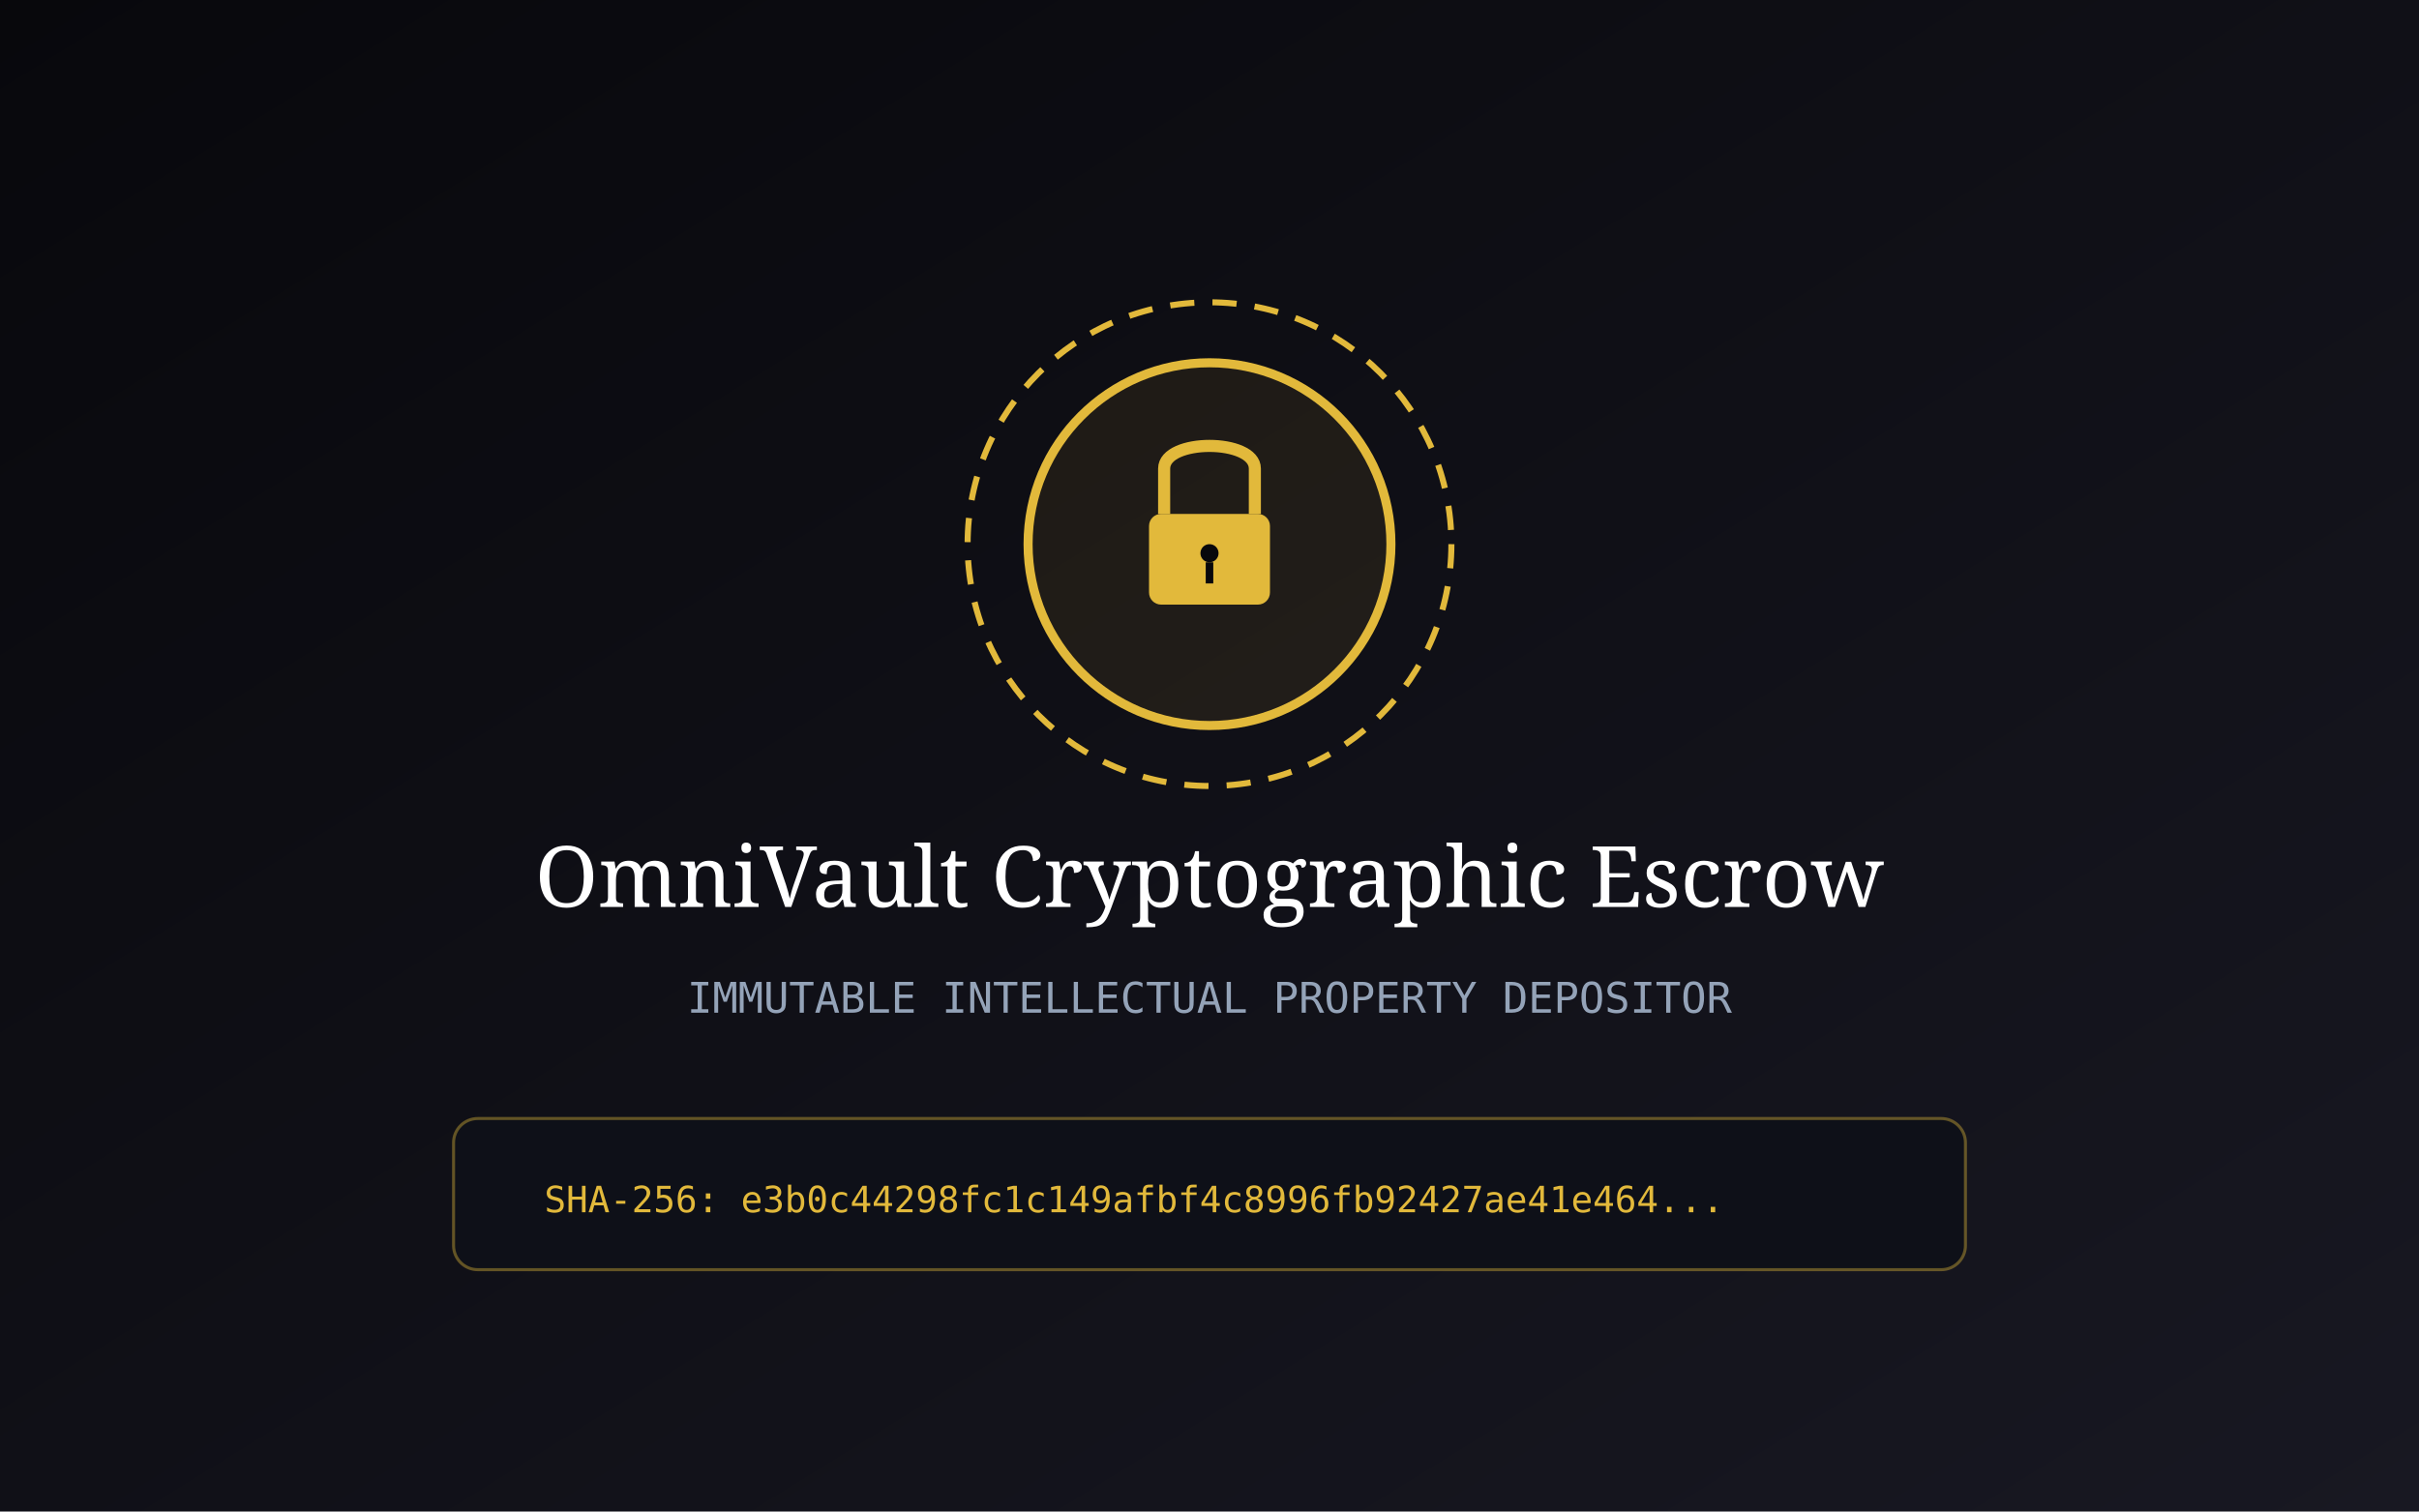
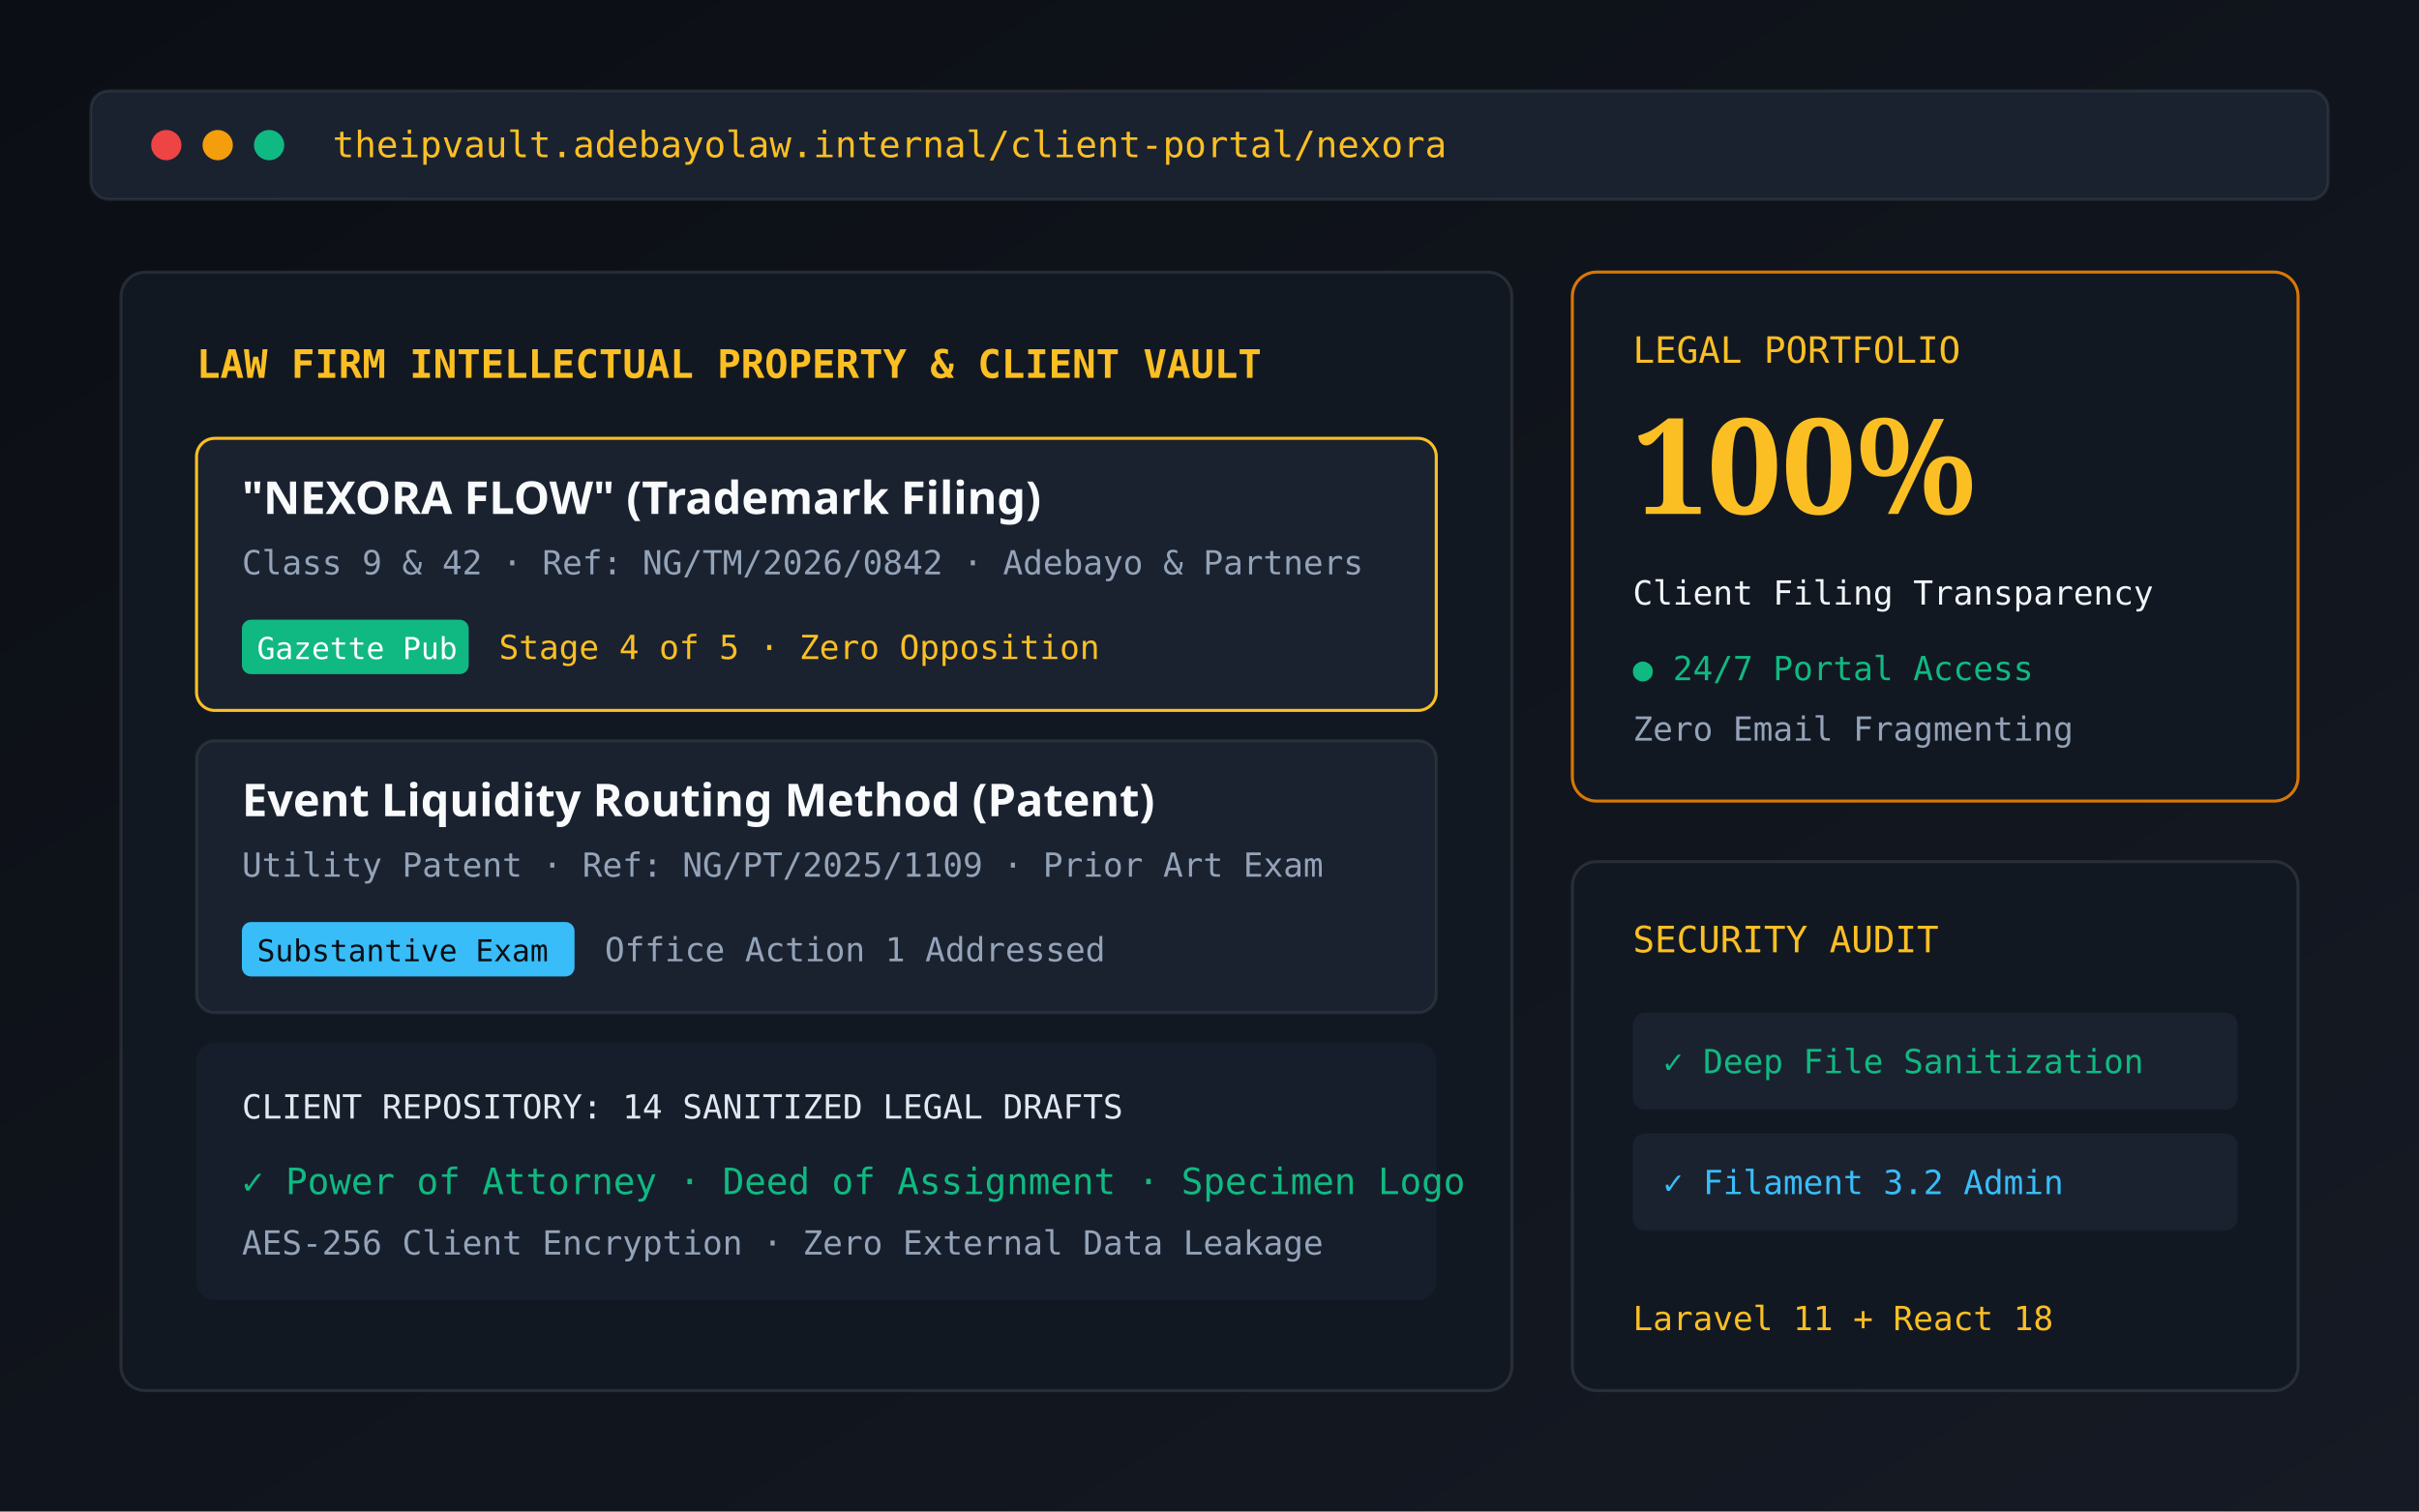
<svg xmlns="http://www.w3.org/2000/svg" viewBox="0 0 800 500" width="100%" height="100%">
  <defs>
-     <linearGradient id="omniBg" x1="0%" y1="0%" x2="100%" y2="100%">
-       <stop offset="0%" stop-color="#08080C" />
-       <stop offset="100%" stop-color="#181822" />
+     <linearGradient id="bgGrad" x1="0%" y1="0%" x2="100%" y2="100%">
+       <stop offset="0%" stop-color="#0B0E14" />
+       <stop offset="100%" stop-color="#151A24" />
+     </linearGradient>
+     <linearGradient id="goldGrad" x1="0%" y1="0%" x2="100%" y2="100%">
+       <stop offset="0%" stop-color="#D97706" />
+       <stop offset="100%" stop-color="#FBBF24" />
    </linearGradient>
  </defs>
-   <rect width="800" height="500" fill="url(#omniBg)" />
-   <circle cx="400" cy="180" r="80" fill="none" stroke="#E2B93B" stroke-width="2" stroke-dasharray="8 6" />
-   <circle cx="400" cy="180" r="60" fill="rgba(226, 185, 59, 0.08)" stroke="#E2B93B" stroke-width="3" />
-   <path d="M 385 170 L 385 155 C 385 145, 415 145, 415 155 L 415 170" fill="none" stroke="#E2B93B" stroke-width="4" />
-   <rect x="380" y="170" width="40" height="30" rx="4" fill="#E2B93B" />
-   <circle cx="400" cy="183" r="3" fill="#08080C" />
-   <path d="M 400 186 L 400 193" stroke="#08080C" stroke-width="2.5" />
-   <text x="400" y="300" text-anchor="middle" fill="#FFFFFF" font-family="'DM Serif Display', Georgia, serif" font-size="28">OmniVault Cryptographic Escrow</text>
-   <text x="400" y="335" text-anchor="middle" fill="#94A3B8" font-family="'JetBrains Mono', monospace" font-size="14">IMMUTABLE INTELLECTUAL PROPERTY DEPOSITOR</text>
-   <rect x="150" y="370" width="500" height="50" rx="8" fill="#0E1018" stroke="rgba(226, 185, 59, 0.4)" />
-   <text x="180" y="401" fill="#E2B93B" font-family="'JetBrains Mono', monospace" font-size="12">SHA-256: e3b0c44298fc1c149afbf4c8996fb92427ae41e464...</text>
+   <rect width="800" height="500" fill="url(#bgGrad)" />
+   <rect x="30" y="30" width="740" height="36" rx="6" fill="#1A2230" stroke="rgba(255,255,255,0.08)" />
+   <circle cx="55" cy="48" r="5" fill="#EF4444" />
+   <circle cx="72" cy="48" r="5" fill="#F59E0B" />
+   <circle cx="89" cy="48" r="5" fill="#10B981" />
+   <text x="110" y="52" fill="#FBBF24" font-family="'JetBrains Mono', monospace" font-size="12">theipvault.adebayolaw.internal/client-portal/nexora</text>
+   <rect x="40" y="90" width="460" height="370" rx="8" fill="#121822" stroke="rgba(255,255,255,0.1)" />
+   <text x="65" y="125" fill="#FBBF24" font-family="'JetBrains Mono', monospace" font-size="13" font-weight="bold">LAW FIRM INTELLECTUAL PROPERTY &amp; CLIENT VAULT</text>
+   <rect x="65" y="145" width="410" height="90" rx="6" fill="#1A2230" stroke="#FBBF24" stroke-width="1" />
+   <text x="80" y="170" fill="#F8FAFC" font-family="'DM Sans', sans-serif" font-size="15" font-weight="bold">"NEXORA FLOW" (Trademark Filing)</text>
+   <text x="80" y="190" fill="#94A3B8" font-family="'JetBrains Mono', monospace" font-size="11">Class 9 &amp; 42 · Ref: NG/TM/2026/0842 · Adebayo &amp; Partners</text>
+   <rect x="80" y="205" width="75" height="18" rx="3" fill="#10B981" />
+   <text x="85" y="218" fill="#FFFFFF" font-family="'JetBrains Mono', monospace" font-size="10">Gazette Pub</text>
+   <text x="165" y="218" fill="#FBBF24" font-family="'JetBrains Mono', monospace" font-size="11">Stage 4 of 5 · Zero Opposition</text>
+   <rect x="65" y="245" width="410" height="90" rx="6" fill="#1A2230" stroke="rgba(255,255,255,0.08)" />
+   <text x="80" y="270" fill="#F8FAFC" font-family="'DM Sans', sans-serif" font-size="15" font-weight="bold">Event Liquidity Routing Method (Patent)</text>
+   <text x="80" y="290" fill="#94A3B8" font-family="'JetBrains Mono', monospace" font-size="11">Utility Patent · Ref: NG/PT/2025/1109 · Prior Art Exam</text>
+   <rect x="80" y="305" width="110" height="18" rx="3" fill="#38BDF8" />
+   <text x="85" y="318" fill="#0B0E14" font-family="'JetBrains Mono', monospace" font-size="10">Substantive Exam</text>
+   <text x="200" y="318" fill="#94A3B8" font-family="'JetBrains Mono', monospace" font-size="11">Office Action 1 Addressed</text>
+   <rect x="65" y="345" width="410" height="85" rx="6" fill="#161E2C" />
+   <text x="80" y="370" fill="#E2E8F0" font-family="'JetBrains Mono', monospace" font-size="11">CLIENT REPOSITORY: 14 SANITIZED LEGAL DRAFTS</text>
+   <text x="80" y="395" fill="#10B981" font-family="'JetBrains Mono', monospace" font-size="12">✓ Power of Attorney · Deed of Assignment · Specimen Logo</text>
+   <text x="80" y="415" fill="#94A3B8" font-family="'JetBrains Mono', monospace" font-size="11">AES-256 Client Encryption · Zero External Data Leakage</text>
+   <rect x="520" y="90" width="240" height="175" rx="8" fill="#121822" stroke="#D97706" />
+   <text x="540" y="120" fill="#FBBF24" font-family="'JetBrains Mono', monospace" font-size="12">LEGAL PORTFOLIO</text>
+   <text x="540" y="170" fill="#FBBF24" font-family="'Playfair Display', serif" font-size="44" font-weight="bold">100%</text>
+   <text x="540" y="200" fill="#F1F5F9" font-family="'JetBrains Mono', monospace" font-size="11">Client Filing Transparency</text>
+   <text x="540" y="225" fill="#10B981" font-family="'JetBrains Mono', monospace" font-size="11">● 24/7 Portal Access</text>
+   <text x="540" y="245" fill="#94A3B8" font-family="'JetBrains Mono', monospace" font-size="11">Zero Email Fragmenting</text>
+   <rect x="520" y="285" width="240" height="175" rx="8" fill="#121822" stroke="rgba(255,255,255,0.1)" />
+   <text x="540" y="315" fill="#FBBF24" font-family="'JetBrains Mono', monospace" font-size="12">SECURITY AUDIT</text>
+   <rect x="540" y="335" width="200" height="32" rx="4" fill="#1A2230" />
+   <text x="550" y="355" fill="#10B981" font-family="'JetBrains Mono', monospace" font-size="11">✓ Deep File Sanitization</text>
+   <rect x="540" y="375" width="200" height="32" rx="4" fill="#1A2230" />
+   <text x="550" y="395" fill="#38BDF8" font-family="'JetBrains Mono', monospace" font-size="11">✓ Filament 3.2 Admin</text>
+   <text x="540" y="440" fill="#FBBF24" font-family="'JetBrains Mono', monospace" font-size="11">Laravel 11 + React 18</text>
</svg>
